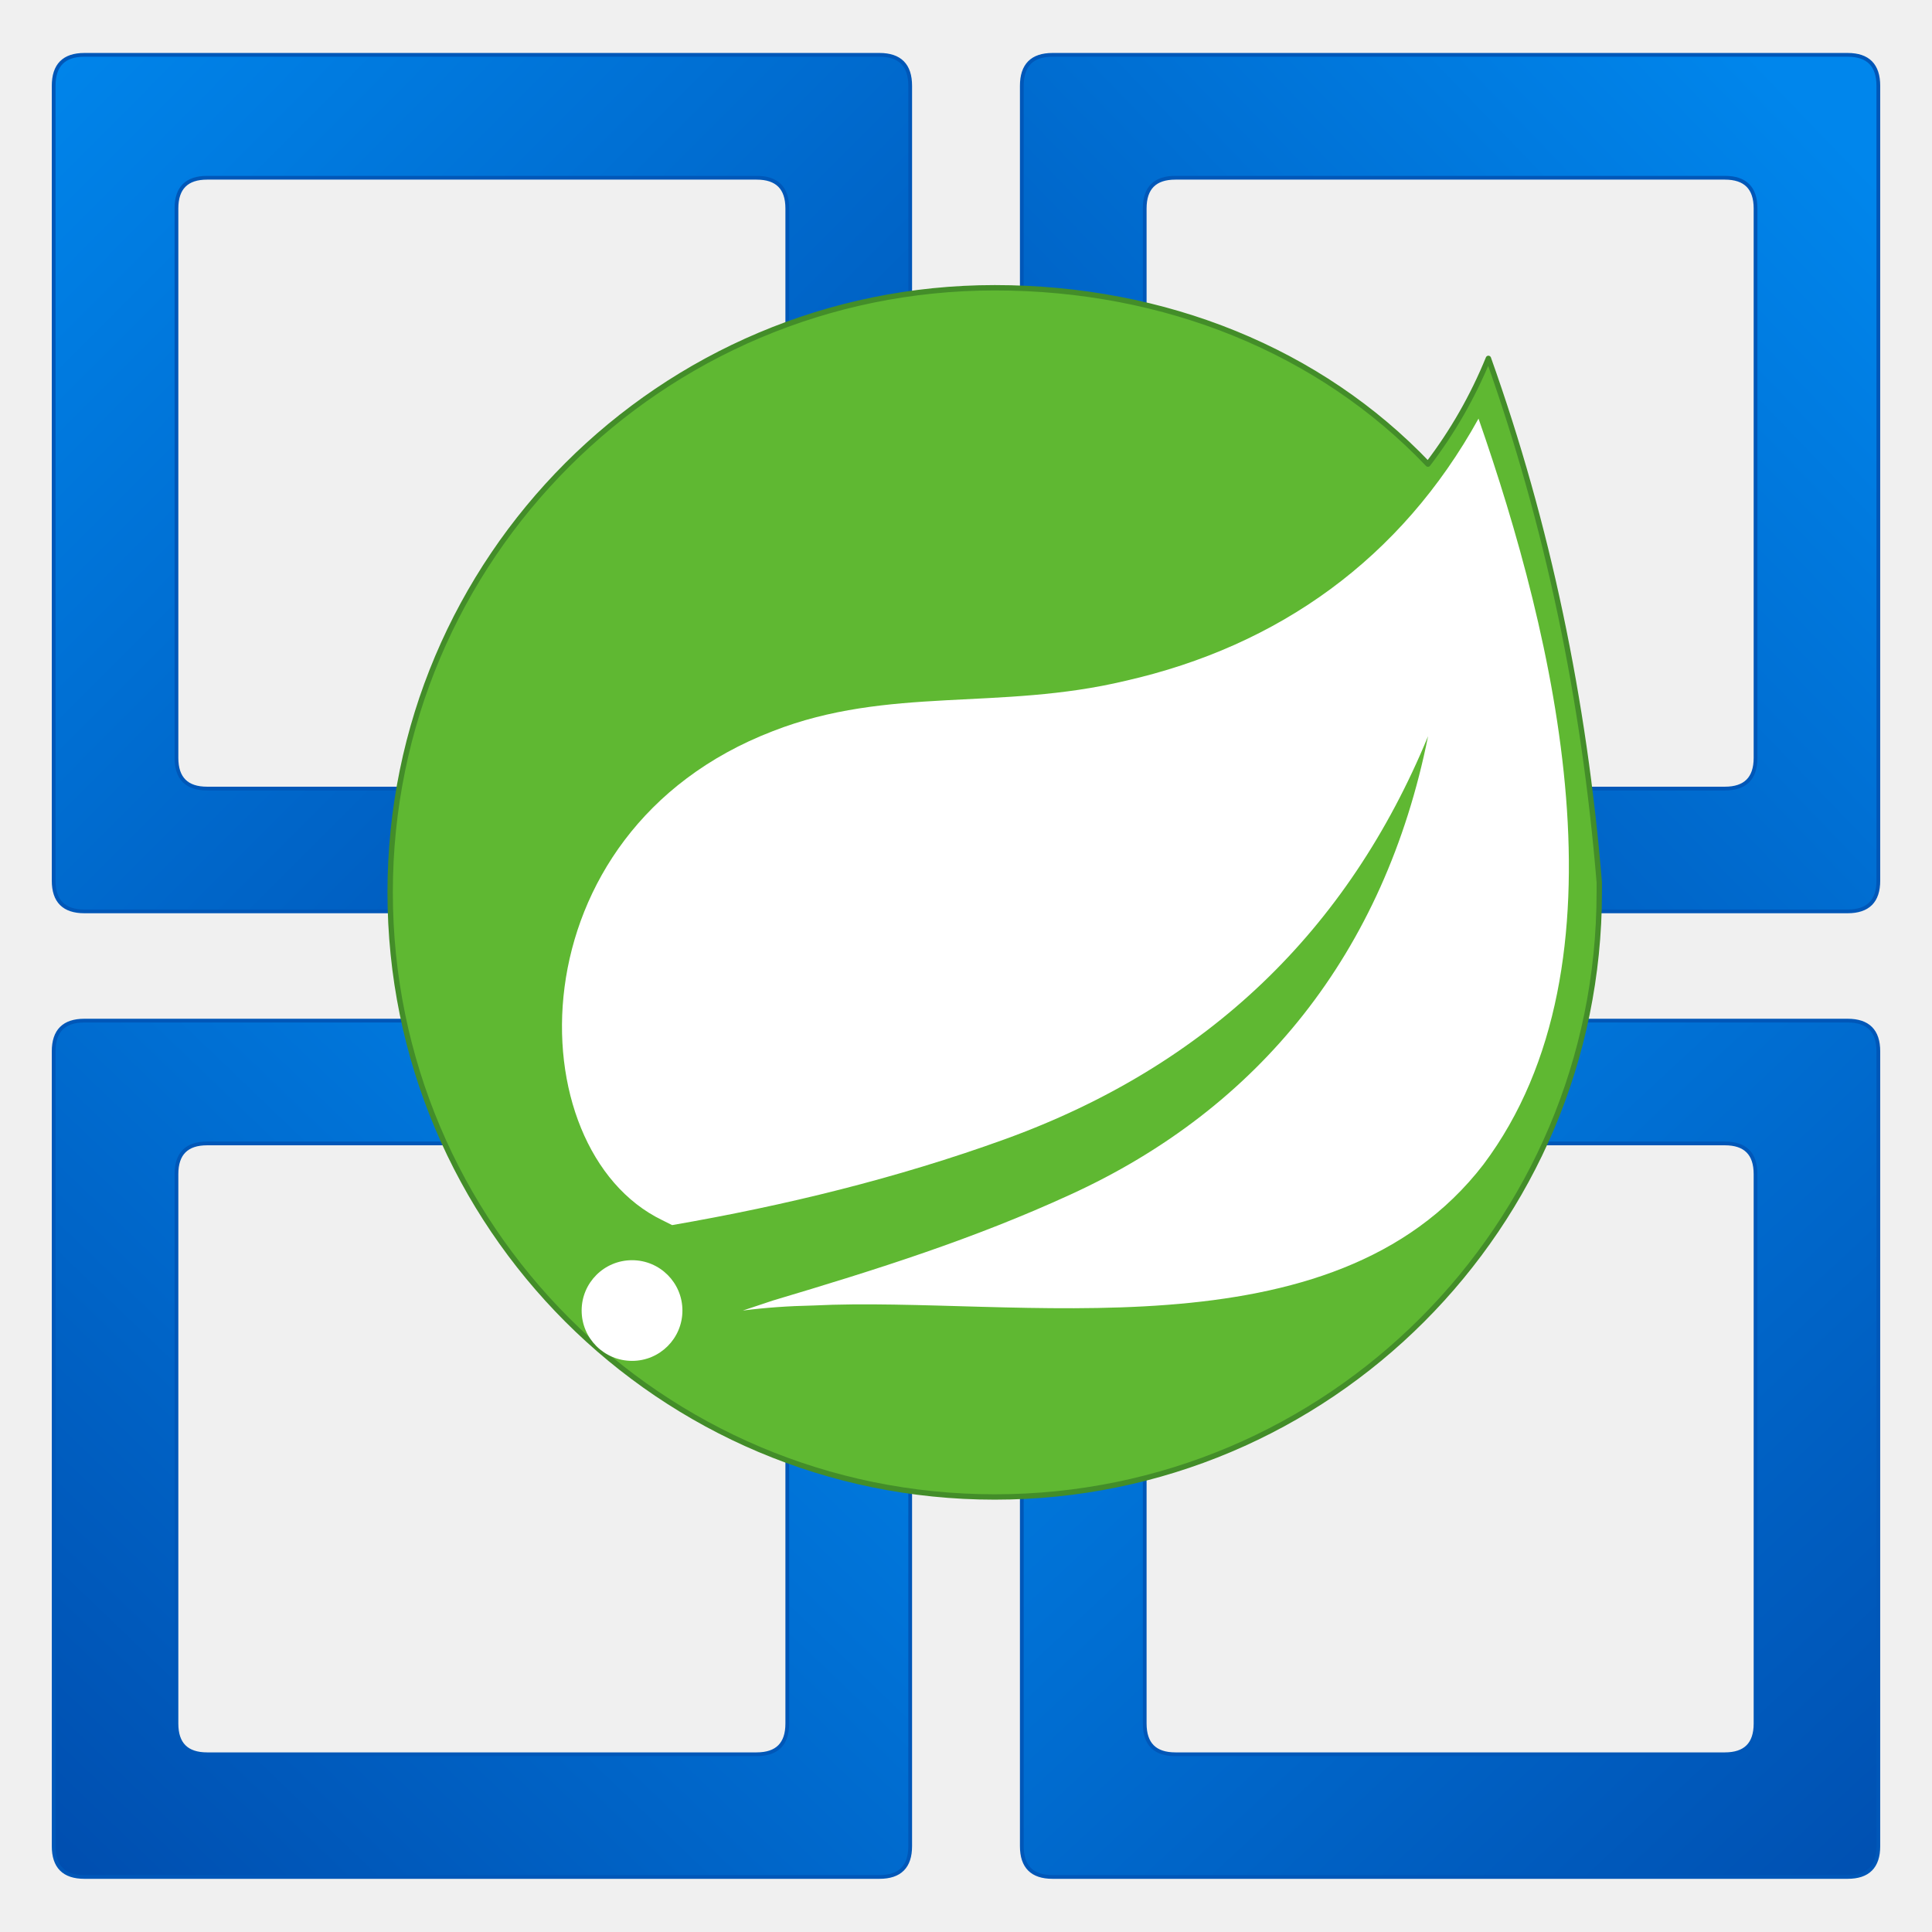
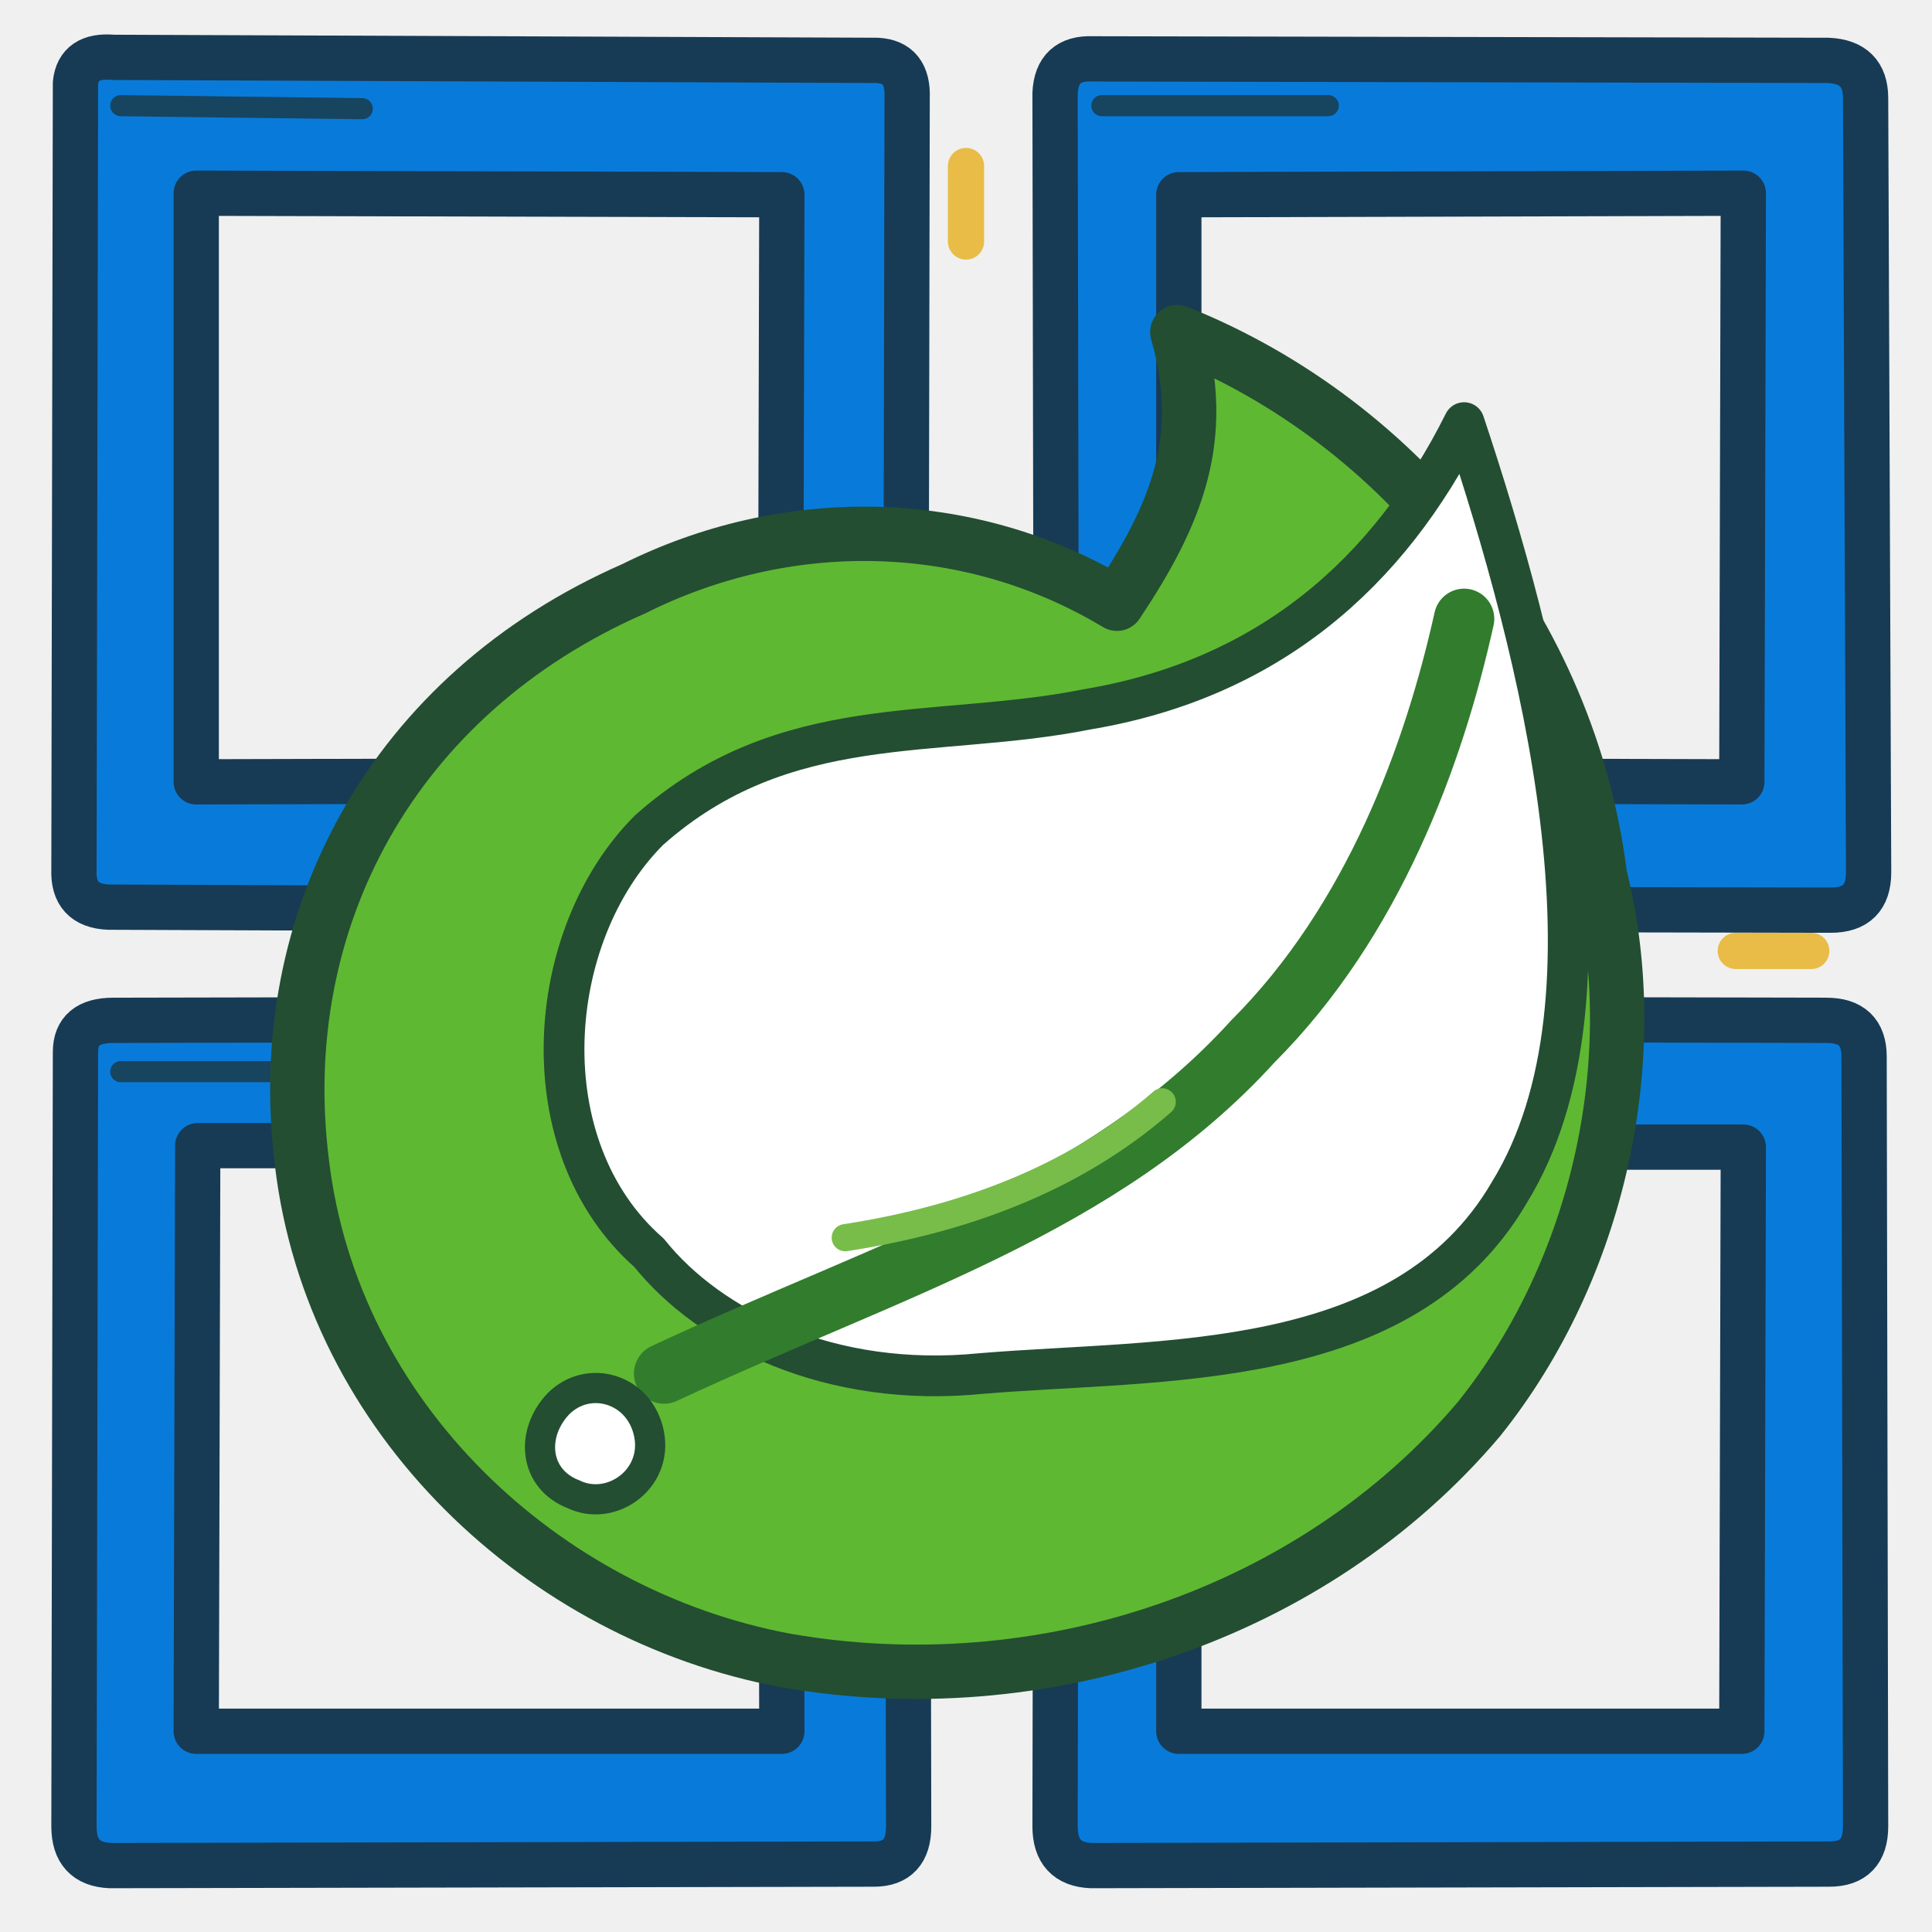
<svg xmlns="http://www.w3.org/2000/svg" width="128" height="128" viewBox="0 0 128 128">
-   <defs>
-     <linearGradient id="paneTL" x1="-0.258" y1="-0.226" x2="8.727" y2="8.720" gradientUnits="userSpaceOnUse">
-       <stop offset=".059" stop-color="#0086ec" />
-       <stop offset="1" stop-color="#004dae" />
-     </linearGradient>
-     <linearGradient id="paneTR" x1="9.064" y1="8.780" x2="17.493" y2=".669" gradientUnits="userSpaceOnUse">
-       <stop offset="0" stop-color="#004dae" />
-       <stop offset=".941" stop-color="#0086ec" />
-     </linearGradient>
-     <linearGradient id="paneBR" x1="8.863" y1="8.499" x2="17.770" y2="18.081" gradientUnits="userSpaceOnUse">
-       <stop offset=".059" stop-color="#0086ec" />
-       <stop offset="1" stop-color="#004dae" />
-     </linearGradient>
-     <linearGradient id="paneBL" x1="8.643" y1="9.163" x2=".493" y2="17.672" gradientUnits="userSpaceOnUse">
-       <stop offset=".059" stop-color="#0086ec" />
-       <stop offset="1" stop-color="#004dae" />
-     </linearGradient>
-   </defs>
-   <g transform="scale(7.111111)" stroke-linejoin="round" stroke-linecap="round">
-     <path d="M7.335 7.347          H1.930          Q1.644 7.347 1.644 7.061          V1.942          Q1.644 1.656 1.930 1.656          H7.049          Q7.335 1.656 7.335 1.942          V7.347           M8.480 8.491          V.800          Q8.480 .511 8.194 .511          H.786          Q.500 .511 .500 .800          V8.205          Q.500 8.491 .786 8.491          Z" fill="url(#paneTL)" fill-rule="evenodd" stroke="#0057b8" stroke-width=".035" />
-     <path d="M10.665 7.347          V1.942          Q10.665 1.656 10.951 1.656          H16.070          Q16.356 1.656 16.356 1.942          V7.061          Q16.356 7.347 16.070 7.347          H10.665           M9.520 8.491          H17.214          Q17.500 8.491 17.500 8.205          V.800          Q17.500 .511 17.214 .511          H9.806          Q9.520 .511 9.520 .800          Z" fill="url(#paneTR)" fill-rule="evenodd" stroke="#0057b8" stroke-width=".035" />
-     <path d="M10.665 10.653          H16.070          Q16.356 10.653 16.356 10.939          V16.058          Q16.356 16.344 16.070 16.344          H10.951          Q10.665 16.344 10.665 16.058          V10.653           M9.520 9.509          V17.200          Q9.520 17.487 9.806 17.487          H17.214          Q17.500 17.487 17.500 17.200          V9.795          Q17.500 9.509 17.214 9.509          Z" fill="url(#paneBR)" fill-rule="evenodd" stroke="#0057b8" stroke-width=".035" />
-     <path d="M7.335 10.653          V16.058          Q7.335 16.344 7.049 16.344          H1.930          Q1.644 16.344 1.644 16.058          V10.939          Q1.644 10.653 1.930 10.653          H7.335           M8.480 9.509          H.786          Q.500 9.509 .500 9.795          V17.200          Q.500 17.487 .786 17.487          H8.194          Q8.480 17.487 8.480 17.200          Z" fill="url(#paneBL)" fill-rule="evenodd" stroke="#0057b8" stroke-width=".035" />
-     <path d="M14.900 8.220          C14.760 6.520 14.420 4.890 13.867 3.339          Q13.650 3.870 13.304 4.324          C12.300 3.270 10.858 2.681 9.268 2.681          C6.157 2.681 3.635 5.203 3.635 8.314          C3.635 11.425 6.157 13.947 9.268 13.947          C12.379 13.947 14.900 11.425 14.900 8.314          Z" fill="#5fb832" stroke="#438d29" stroke-width=".05" />
-     <path d="M13.821 10.849          C12.413 12.679 9.456 12.069 7.579 12.163          Q7.231 12.170 6.921 12.210          L7.203 12.116          C8.173 11.827 9.072 11.543 9.972 11.130          C11.730 10.327 12.900 8.877 13.305 6.859          C12.559 8.668 11.250 9.930 9.362 10.614          C8.359 10.977 7.314 11.232 6.262 11.414          L6.168 11.367          C4.809 10.708 4.762 7.751 7.200 6.812          C8.280 6.390 9.312 6.624 10.486 6.343          C11.915 6.019 13.055 5.202 13.775 3.900          C14.479 5.920 15.230 8.971 13.821 10.849          Z" fill="#ffffff" />
-     <path d="M6.358 12.210          C6.358 12.469 6.148 12.679 5.889 12.679          C5.629 12.679 5.419 12.469 5.419 12.210          C5.419 11.951 5.629 11.741 5.889 11.741          C6.148 11.741 6.358 11.951 6.358 12.210          Z" fill="#ffffff" />
+   <path d="M5 5.5            Q5.2 3.6 7.5 3.8            L58.1 4            Q60.2 4.1 60.1 6.5            L60 58.1            Q59.9 60.4 57.8 60.3            L7.2 60.1            Q4.8 60 4.9 57.6 Z            M13 12.8            L13 51.8            L51.7 51.7            L51.8 12.9 Z" fill="#087BDA" fill-rule="evenodd" stroke="#173B55" stroke-width="3" stroke-linejoin="round" />
+   <path d="M69.9 6.2            Q70 3.8 72.4 3.9            L121.1 4            Q123.6 4.1 123.6 6.5            L123.8 57.8            Q123.8 60.3 121.3 60.3            L70 60.2 Z            M78.1 12.9            L78.1 51.7            L115.4 51.8            L115.5 12.8 Z" fill="#087BDA" fill-rule="evenodd" stroke="#173B55" stroke-width="3" stroke-linejoin="round" />
+   <path d="M5 69.7            Q5 67.6 7.5 67.6            L57.8 67.5            Q60.1 67.5 60.1 69.9            L60.2 121            Q60.2 123.5 57.9 123.5            L7.3 123.6            Q4.9 123.5 4.9 121 Z            M13.1 75.9            L13 114.7            L51.8 114.7            L51.7 75.9 Z" fill="#087BDA" fill-rule="evenodd" stroke="#173B55" stroke-width="3" stroke-linejoin="round" />
+   <path d="M70 69.8            Q70 67.5 72.5 67.5            L121 67.6            Q123.5 67.6 123.5 70            L123.6 121            Q123.6 123.5 121.2 123.5            L72.3 123.6            Q69.9 123.5 69.9 121 Z            M78.1 76            L78.1 114.7            L115.4 114.7            L115.5 76 Z" fill="#087BDA" fill-rule="evenodd" stroke="#173B55" stroke-width="3" stroke-linejoin="round" />
+   <g fill="none" stroke="#17445F" stroke-width="1.4" stroke-linecap="round">
+     <path d="M8 7 L24 7.2" />
+     <path d="M73 7 L88 7" />
+     <path d="M8 71 L23 71" />
+     <path d="M73 71 L87 71" />
+   </g>
+   <path d="M106 58            C104 42 93 28 78 22            C80 29 78 34 74 40            C64 34 52 34 42 39            C26 46 18 61 20 77            C22 94 36 107 52 110            C69 113 87 107 98 94            C106 84 109 70 106 58 Z" fill="#5FB832" stroke="#234E32" stroke-width="3.6" stroke-linecap="round" stroke-linejoin="round" />
+   <path d="M43 83            C35 76 36 62 43 55            C52 47 62 49 72 47            C84 45 92 38 97 28            C102 43 108 66 100 79            C93 91 77 90 65 91            C55 92 47 88 43 83 Z" fill="#FFFFFF" stroke="#234E32" stroke-width="2.7" stroke-linecap="round" stroke-linejoin="round" />
+   <path d="M44 91            C59 84 73 80 83 69            C91 61 95 50 97 41" fill="none" stroke="#327C2D" stroke-width="4" stroke-linecap="round" />
+   <path d="M56 82 Q69 80 77 73" fill="none" stroke="#78BD4A" stroke-width="1.8" stroke-linecap="round" />
+   <path d="M37 93            C39 91 42.4 92 43 95            C43.6 98 40.5 100.2 38 99            C35.4 98 35.1 95 37 93 Z" fill="#FFFFFF" stroke="#234E32" stroke-width="2" />
+   <g fill="none" stroke="#E8BC46" stroke-width="2.4" stroke-linecap="round">
+     <path d="M64 11 L64 16" />
+     <path d="M115 63 L120 63" />
  </g>
</svg>
